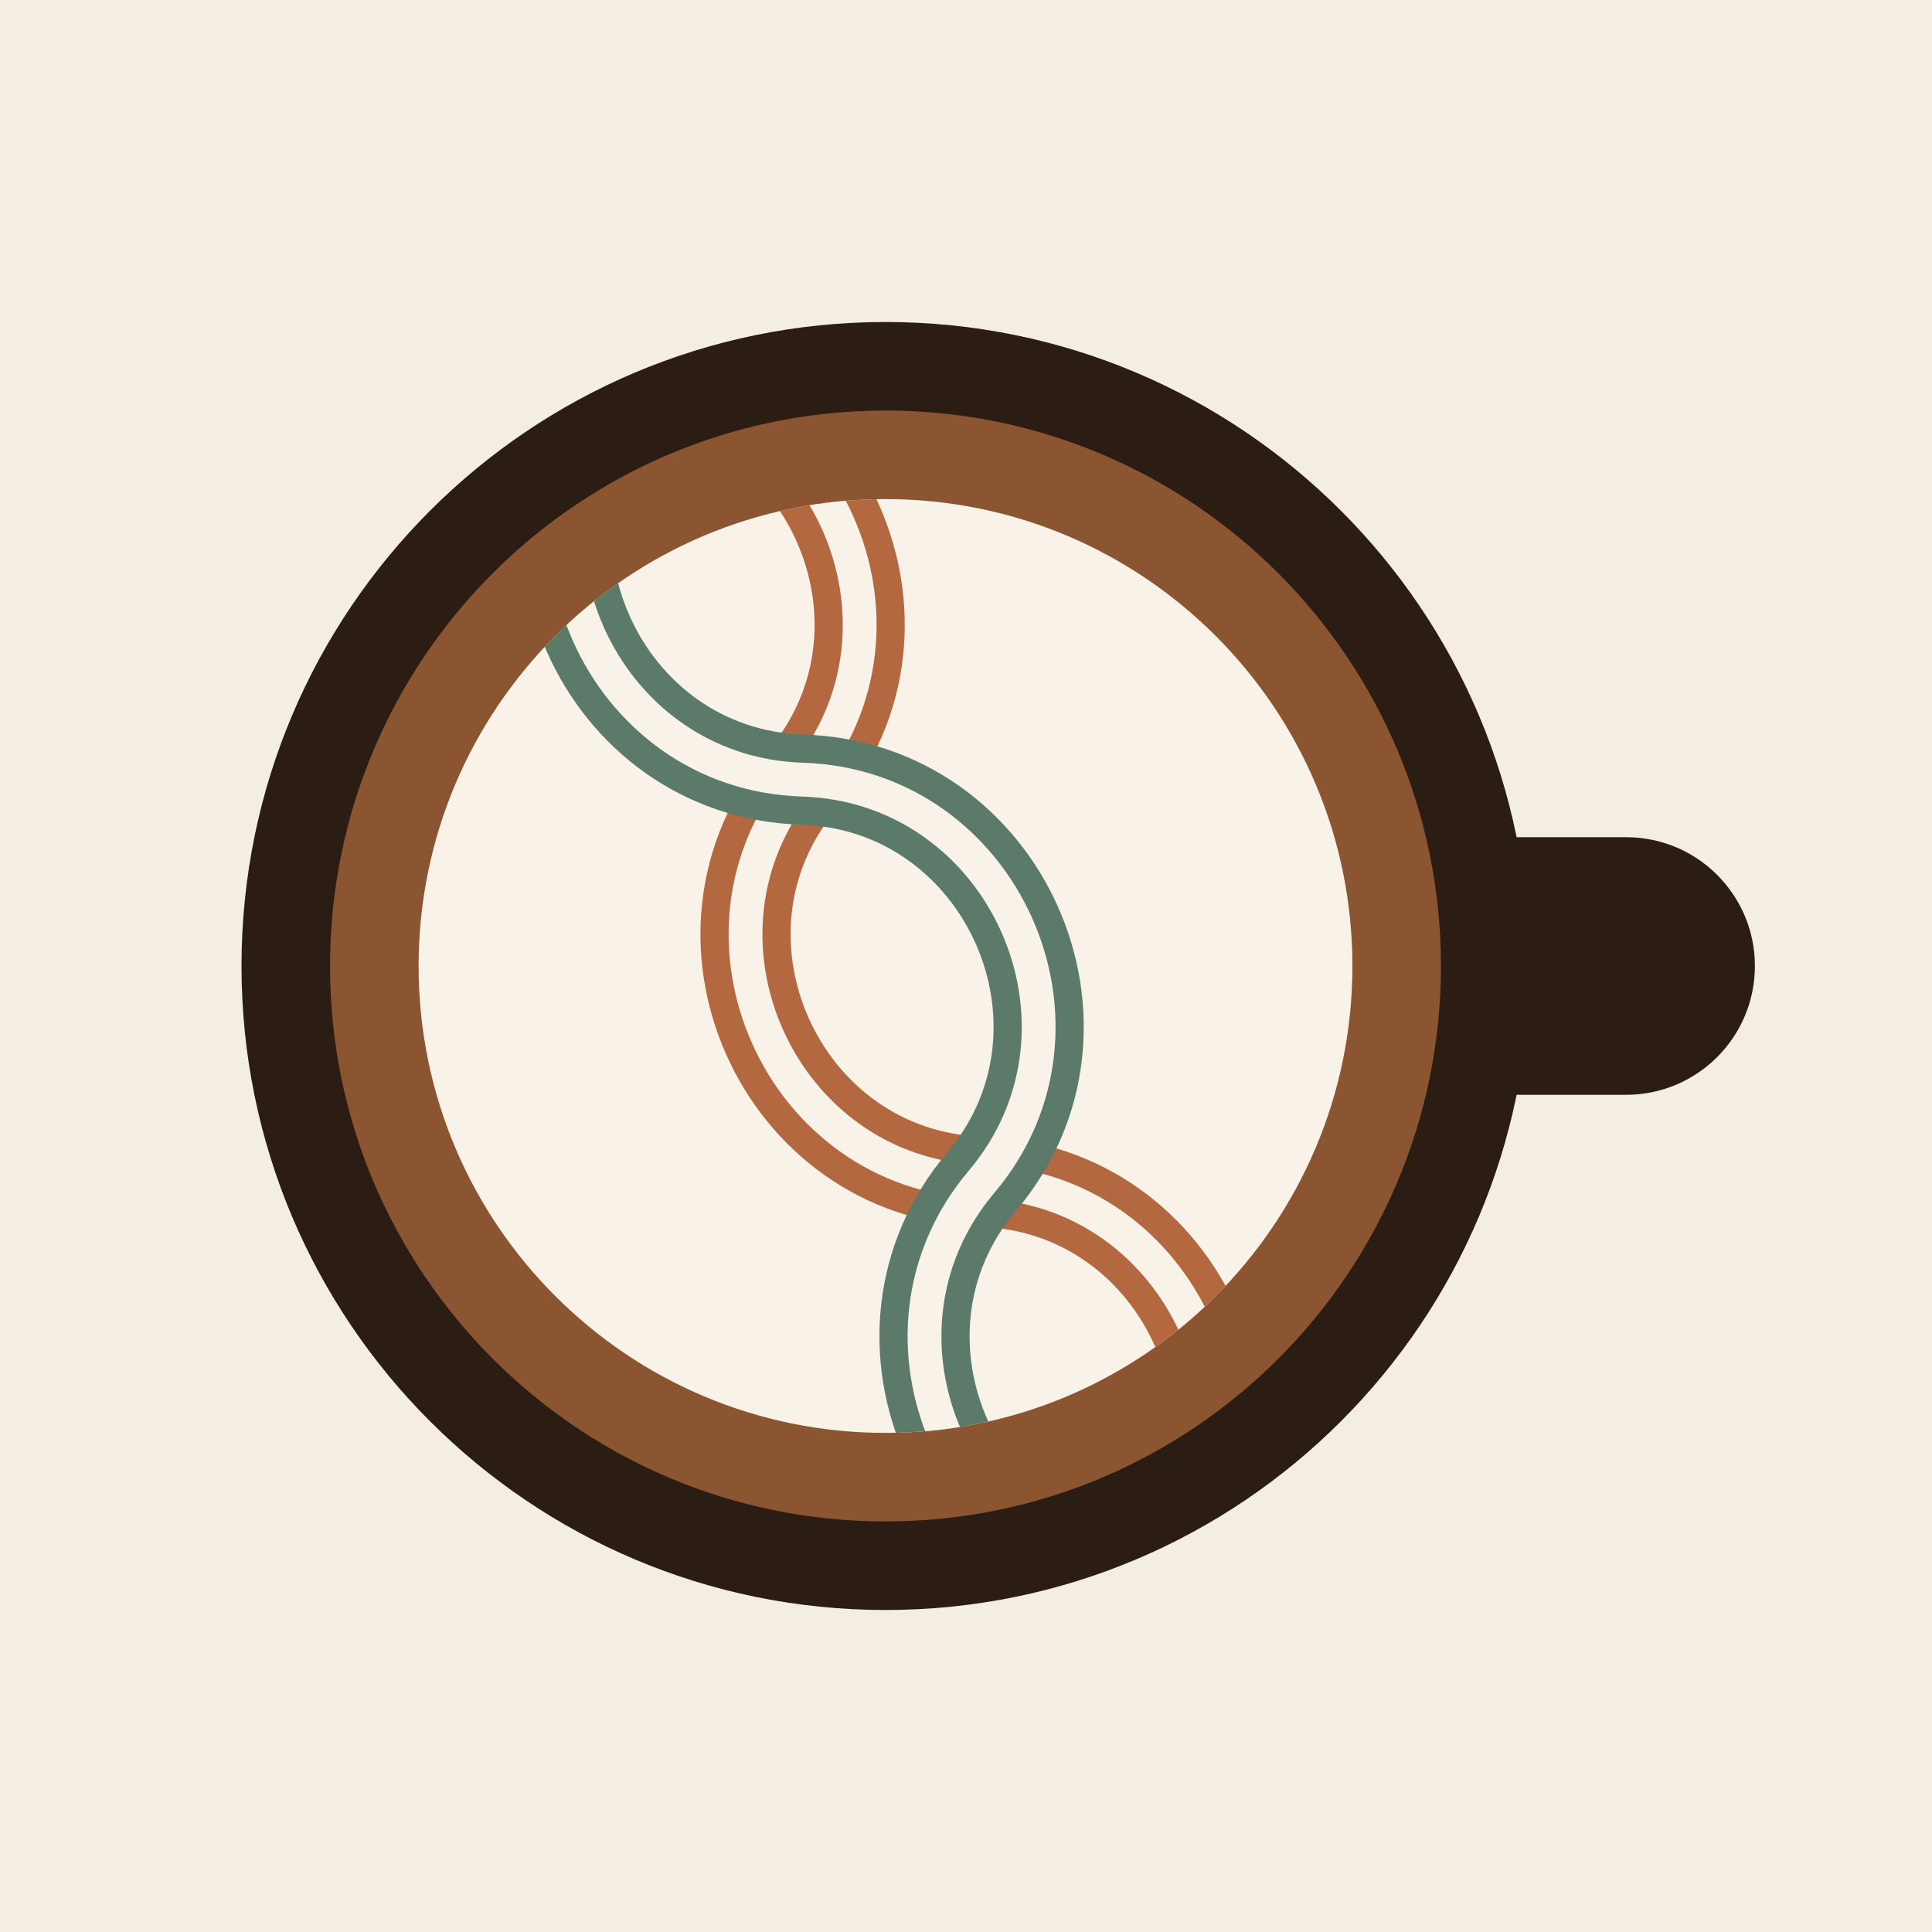
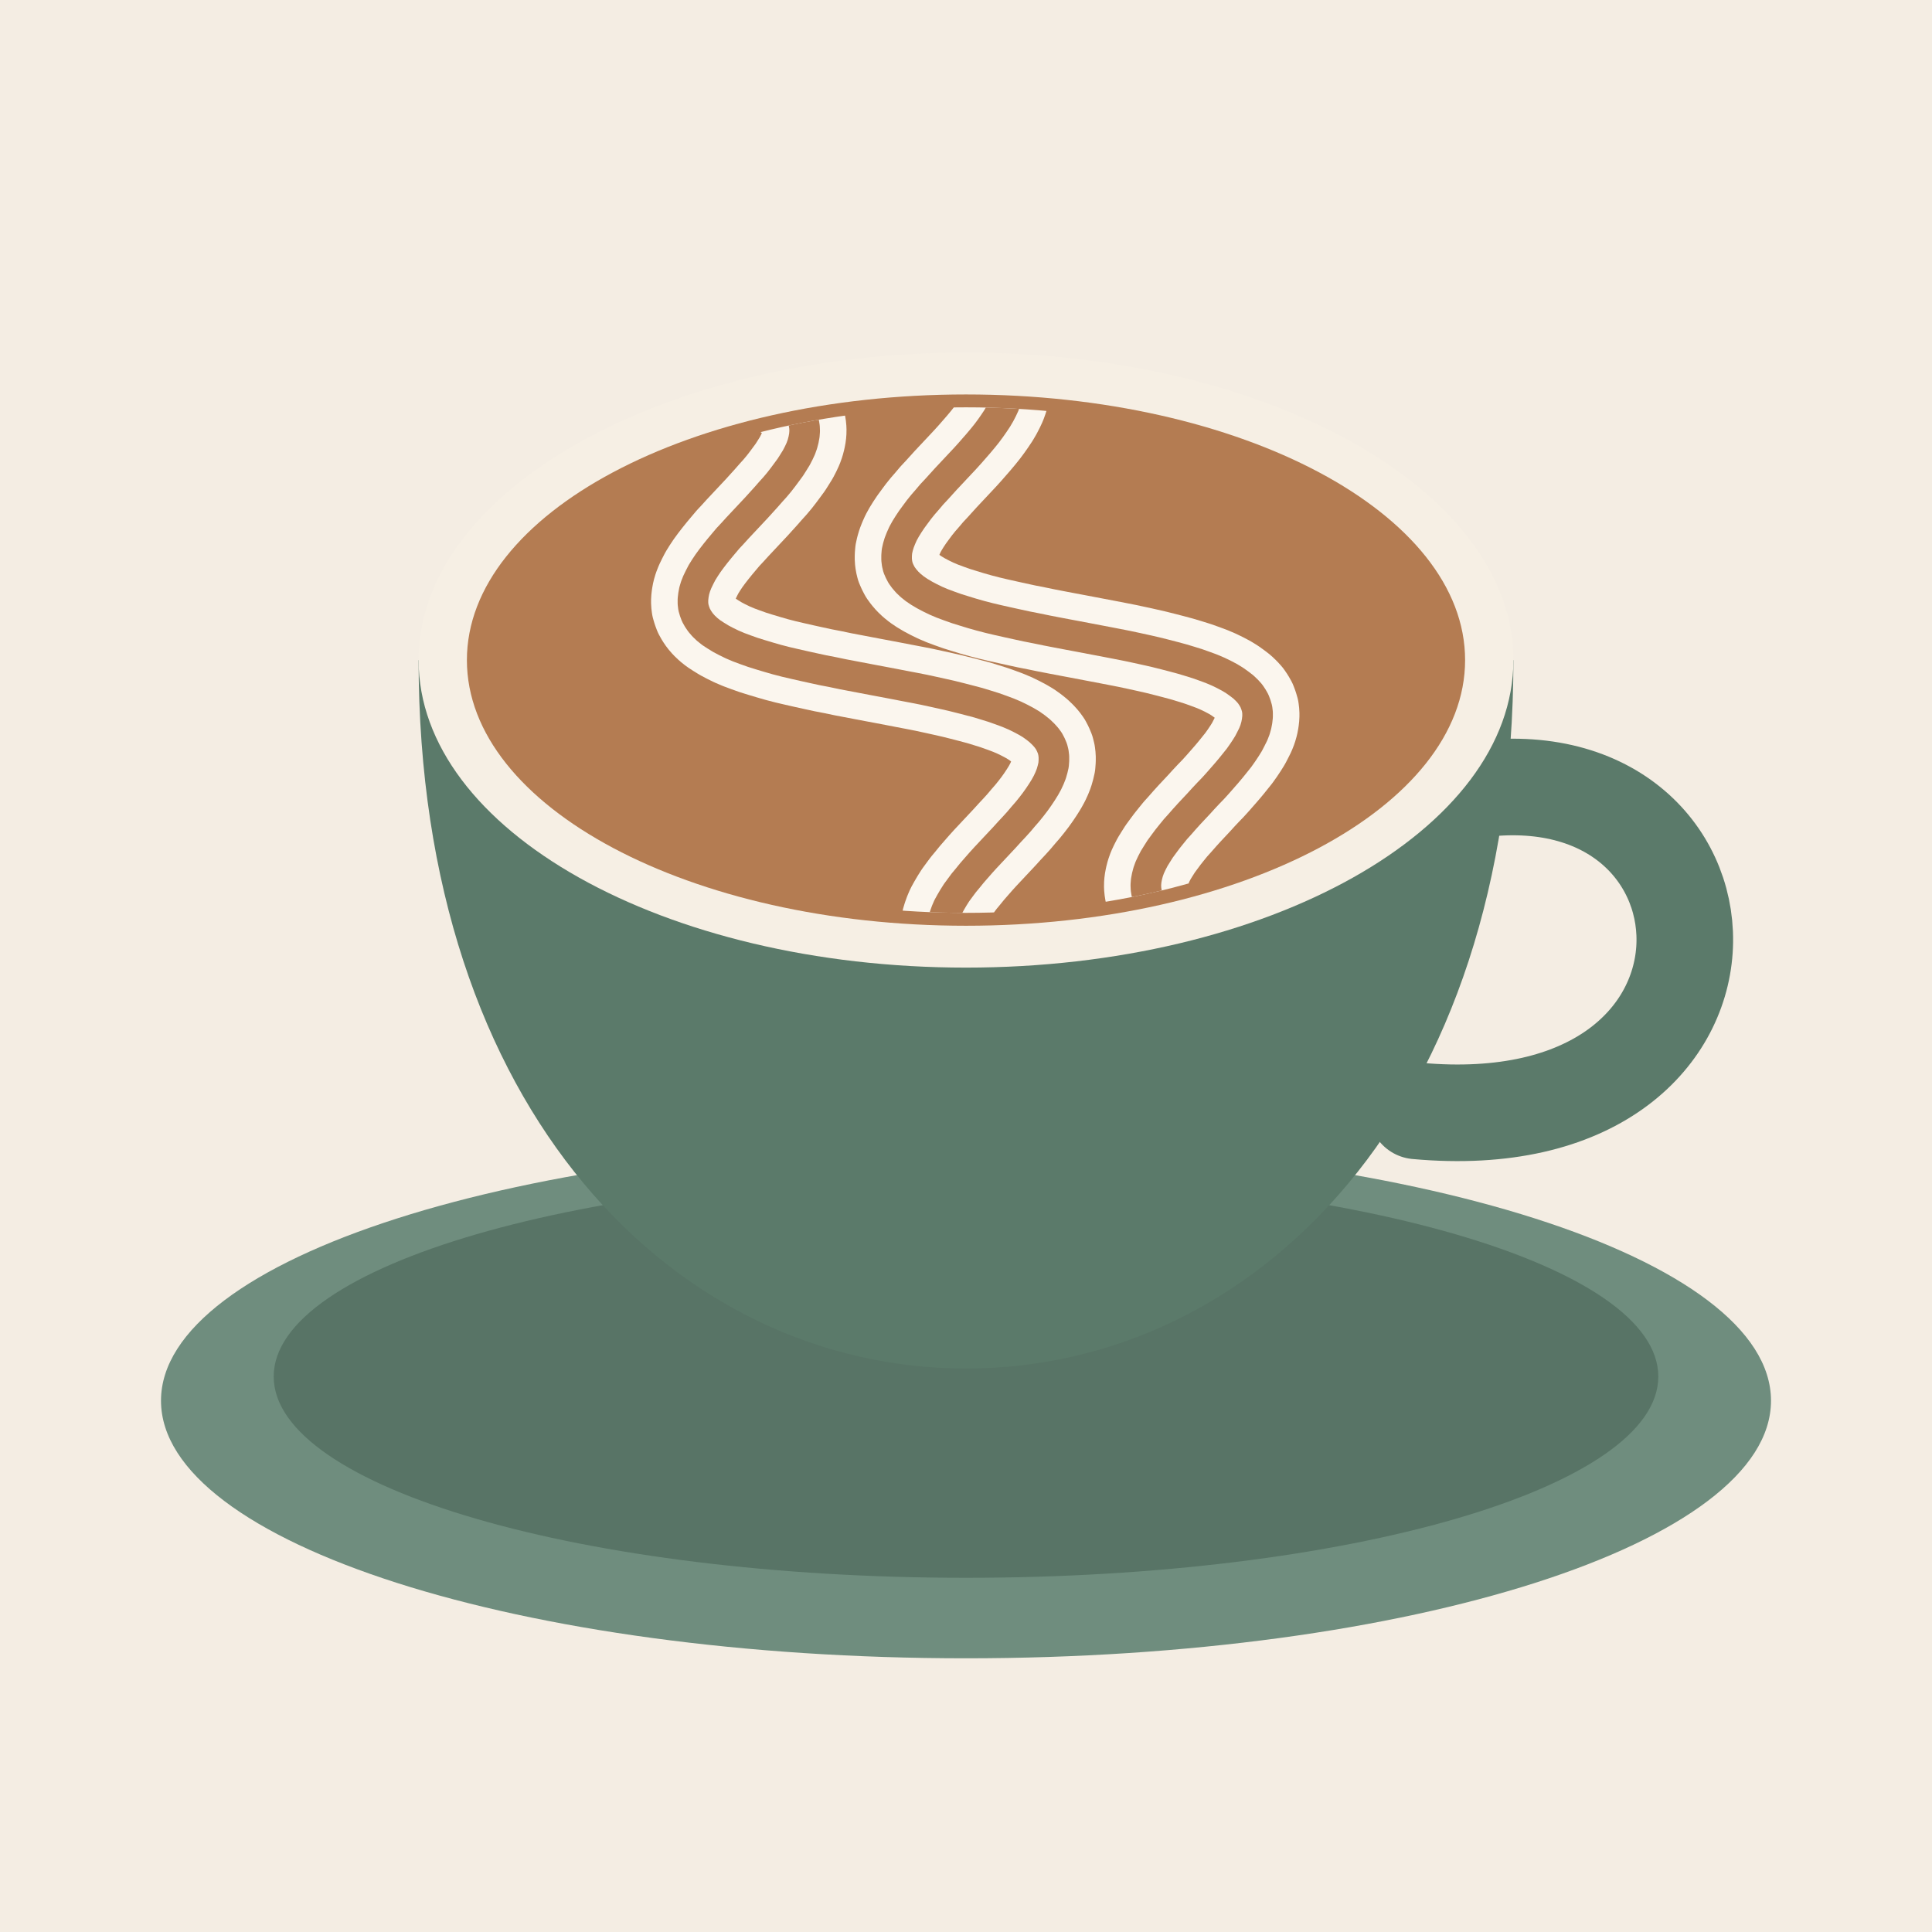
<svg xmlns="http://www.w3.org/2000/svg" viewBox="0 0 120 120">
  <rect width="120" height="120" fill="#f4ede3" />
-   <g transform="translate(-1 0)">
-     <path d="M91 52 h11 a8 8 0 0 1 0 16 h-11 z" fill="#2b1d14" />
-     <circle cx="56" cy="60" r="40" fill="#2b1d14" />
-     <circle cx="56" cy="60" r="34.5" fill="#8a5530" />
-     <circle cx="56" cy="60" r="29" fill="#f8f2e8" />
-     <clipPath id="dd-foam">
-       <circle cx="56" cy="60" r="29" />
+   <g transform="translate(3 -3)">
+     <ellipse cx="57" cy="90" rx="50" ry="16" fill="#6f8d7e" />
+     <ellipse cx="57" cy="88.5" rx="43" ry="12.5" fill="#587466" />
+     <path d="M89 52 C 106 50, 107 74, 85 72" fill="none" stroke="#5b7a6a" stroke-width="6" stroke-linecap="round" />
+     <path d="M23 44 C 23 72, 39 88, 57 88 C 75 88, 91 72, 91 44 Z" fill="#5b7a6a" />
+     <ellipse cx="57" cy="44" rx="34" ry="19.1" fill="#f6efe4" />
+     <ellipse cx="57" cy="44" rx="31" ry="16.5" fill="#b47c52" />
+     <clipPath id="dd-coffee">
+       <ellipse cx="57" cy="44" rx="29.5" ry="15.7" />
    </clipPath>
-     <g clip-path="url(#dd-foam)" fill="none" stroke-linecap="round">
-       <g transform="rotate(-24 56 60)">
-         <path d="M56.00 20.00 C67.31 25.47 67.31 41.87 56.00 47.33 C44.70 52.80 44.70 69.20 56.00 74.67 C67.31 80.13 67.31 96.53 56.00 102.00" stroke="#b4683f" stroke-width="5.6" />
-         <path d="M56.00 20.00 C67.31 25.47 67.31 41.87 56.00 47.33 C44.70 52.80 44.70 69.20 56.00 74.67 C67.31 80.13 67.31 96.53 56.00 102.00" stroke="#f8f2e8" stroke-width="2.1" />
-         <path d="M56.00 20.00 C44.70 25.47 44.70 41.87 56.00 47.33 C67.31 52.80 67.31 69.20 56.00 74.67 C44.70 80.13 44.70 96.53 56.00 102.00" stroke="#5b7a6a" stroke-width="5.6" />
-         <path d="M56.00 20.00 C44.70 25.47 44.70 41.87 56.00 47.33 C67.31 52.80 67.31 69.20 56.00 74.67 C44.70 80.13 44.70 96.53 56.00 102.00" stroke="#f8f2e8" stroke-width="2.1" />
-       </g>
+     <g clip-path="url(#dd-coffee)" fill="none" stroke-linecap="round" stroke-linejoin="round">
+       <path d="M43.14 26.51 L43.60 26.67 L44.03 26.83 L44.44 27.00 L44.82 27.18 L45.17 27.36 L45.49 27.55 L45.78 27.74 L46.04 27.94 L46.26 28.15 L46.46 28.36 L46.63 28.58 L46.76 28.81 L46.86 29.04 L46.93 29.28 L46.97 29.53 L46.98 29.78 L46.96 30.04 L46.91 30.31 L46.84 30.58 L46.74 30.86 L46.61 31.14 L46.46 31.43 L46.28 31.72 L46.09 32.02 L45.87 32.32 L45.64 32.63 L45.40 32.94 L45.14 33.25 L44.86 33.56 L44.58 33.88 L44.29 34.20 L44.00 34.52 L43.70 34.84 L43.40 35.16 L43.10 35.48 L42.80 35.80 L42.51 36.12 L42.22 36.43 L41.95 36.75 L41.69 37.06 L41.44 37.37 L41.20 37.68 L40.98 37.98 L40.78 38.28 L40.60 38.57 L40.45 38.86 L40.31 39.15 L40.20 39.43 L40.12 39.70 L40.07 39.97 L40.04 40.23 L40.04 40.48 L40.07 40.73 L40.14 40.97 L40.23 41.21 L40.36 41.44 L40.51 41.66 L40.70 41.88 L40.92 42.09 L41.17 42.29 L41.46 42.48 L41.77 42.67 L42.11 42.85 L42.48 43.03 L42.88 43.20 L43.31 43.36 L43.76 43.52 L44.24 43.67 L44.74 43.82 L45.26 43.97 L45.80 44.11 L46.36 44.24 L46.93 44.37 L47.52 44.50 L48.12 44.63 L48.74 44.75 L49.36 44.88 L49.99 45.00 L50.62 45.12 L51.25 45.24 L51.89 45.36 L52.52 45.48 L53.14 45.60 L53.77 45.72 L54.38 45.84 L54.98 45.97 L55.57 46.10 L56.14 46.23 L56.70 46.37 L57.24 46.51 L57.77 46.65 L58.26 46.80 L58.74 46.95 L59.19 47.11 L59.62 47.27 L60.02 47.44 L60.39 47.62 L60.73 47.80 L61.05 47.99 L61.33 48.19 L61.58 48.39 L61.80 48.60 L61.99 48.81 L62.15 49.03 L62.27 49.26 L62.37 49.50 L62.43 49.74 L62.46 49.99 L62.46 50.24 L62.44 50.51 L62.38 50.77 L62.30 51.05 L62.19 51.33 L62.06 51.61 L61.90 51.90 L61.72 52.19 L61.52 52.49 L61.30 52.80 L61.07 53.10 L60.82 53.41 L60.55 53.72 L60.28 54.04 L59.99 54.36 L59.70 54.67 L59.41 54.99 L59.11 55.31 L58.81 55.63 L58.51 55.95 L58.21 56.27 L57.92 56.59 L57.64 56.91 L57.37 57.22 L57.11 57.54 L56.86 57.84 L56.63 58.15 L56.41 58.45 L56.22 58.75 L56.05 59.04 L55.89 59.33 L55.77 59.61 L55.67 59.89 L55.59 60.16 L55.54 60.43 L55.52 60.69 L55.53 60.94 L55.57 61.19 L55.64 61.43 L55.74 61.67 L55.88 61.89 L56.04 62.11 L56.24 62.33 L56.47 62.53 L56.73 62.73 L57.02 62.93 L57.34 63.11 L57.69 63.29 L58.06 63.47 L58.47 63.64 L58.90 63.80 L59.36 63.96" stroke="#fbf6ee" stroke-width="5.2" />
+       <path d="M43.14 26.51 L43.60 26.67 L44.03 26.83 L44.44 27.00 L44.82 27.18 L45.17 27.36 L45.49 27.55 L45.78 27.74 L46.04 27.94 L46.26 28.15 L46.46 28.36 L46.63 28.58 L46.76 28.81 L46.86 29.04 L46.93 29.28 L46.97 29.53 L46.98 29.78 L46.96 30.04 L46.91 30.31 L46.84 30.58 L46.74 30.86 L46.61 31.14 L46.46 31.43 L46.28 31.72 L46.09 32.02 L45.87 32.32 L45.64 32.63 L45.40 32.94 L45.14 33.25 L44.86 33.56 L44.58 33.88 L44.29 34.20 L44.00 34.52 L43.70 34.84 L43.40 35.16 L43.10 35.48 L42.80 35.80 L42.51 36.12 L42.22 36.43 L41.95 36.75 L41.69 37.06 L41.44 37.37 L41.20 37.68 L40.98 37.98 L40.78 38.28 L40.60 38.57 L40.45 38.86 L40.31 39.15 L40.20 39.43 L40.12 39.70 L40.07 39.97 L40.04 40.23 L40.04 40.48 L40.07 40.73 L40.14 40.97 L40.23 41.21 L40.36 41.44 L40.51 41.66 L40.70 41.88 L40.92 42.09 L41.17 42.29 L41.46 42.48 L41.77 42.67 L42.11 42.85 L42.48 43.03 L42.88 43.20 L43.31 43.36 L43.76 43.52 L44.24 43.67 L44.74 43.82 L45.26 43.97 L45.80 44.11 L46.36 44.24 L46.93 44.37 L47.52 44.50 L48.12 44.63 L48.74 44.75 L49.36 44.88 L49.99 45.00 L50.62 45.12 L51.25 45.24 L51.89 45.36 L52.52 45.48 L53.14 45.60 L53.77 45.72 L54.38 45.84 L54.98 45.97 L55.57 46.10 L56.14 46.23 L56.70 46.37 L57.24 46.51 L57.77 46.65 L58.26 46.80 L58.74 46.95 L59.19 47.11 L59.62 47.27 L60.02 47.44 L60.39 47.62 L60.73 47.80 L61.05 47.99 L61.33 48.19 L61.58 48.39 L61.80 48.60 L61.99 48.81 L62.15 49.03 L62.27 49.26 L62.37 49.50 L62.43 49.74 L62.46 49.99 L62.46 50.24 L62.44 50.51 L62.38 50.77 L62.30 51.05 L62.19 51.33 L62.06 51.61 L61.90 51.90 L61.72 52.19 L61.52 52.49 L61.30 52.80 L61.07 53.10 L60.82 53.41 L60.55 53.72 L60.28 54.04 L59.99 54.36 L59.70 54.67 L59.41 54.99 L59.11 55.31 L58.81 55.63 L58.51 55.95 L58.21 56.27 L57.92 56.59 L57.64 56.91 L57.37 57.22 L57.11 57.54 L56.86 57.84 L56.63 58.15 L56.41 58.45 L56.22 58.75 L56.05 59.04 L55.89 59.33 L55.77 59.61 L55.67 59.89 L55.59 60.16 L55.54 60.43 L55.52 60.69 L55.53 60.94 L55.57 61.19 L55.64 61.43 L55.74 61.67 L55.88 61.89 L56.04 62.11 L56.24 62.33 L56.47 62.53 L56.73 62.73 L57.02 62.93 L57.34 63.11 L57.69 63.29 L58.06 63.47 L58.47 63.64 L58.90 63.80 L59.36 63.96" stroke="#b47c52" stroke-width="1.9" />
+       <path d="M55.79 23.80 L56.25 23.95 L56.68 24.12 L57.09 24.28 L57.46 24.46 L57.81 24.64 L58.13 24.83 L58.42 25.02 L58.68 25.22 L58.91 25.43 L59.11 25.64 L59.27 25.86 L59.41 26.09 L59.51 26.32 L59.58 26.56 L59.62 26.81 L59.63 27.06 L59.61 27.32 L59.56 27.59 L59.48 27.86 L59.38 28.14 L59.25 28.42 L59.10 28.71 L58.93 29.00 L58.73 29.30 L58.52 29.60 L58.29 29.91 L58.04 30.22 L57.78 30.53 L57.51 30.84 L57.23 31.16 L56.94 31.48 L56.64 31.80 L56.34 32.12 L56.04 32.44 L55.74 32.76 L55.45 33.08 L55.16 33.40 L54.87 33.71 L54.60 34.03 L54.33 34.34 L54.08 34.65 L53.85 34.96 L53.63 35.26 L53.43 35.56 L53.25 35.85 L53.09 36.14 L52.96 36.43 L52.85 36.71 L52.77 36.98 L52.71 37.25 L52.69 37.51 L52.69 37.76 L52.72 38.01 L52.78 38.26 L52.88 38.49 L53.00 38.72 L53.16 38.94 L53.35 39.16 L53.57 39.37 L53.82 39.57 L54.10 39.76 L54.42 39.95 L54.76 40.13 L55.13 40.31 L55.53 40.48 L55.96 40.64 L56.41 40.80 L56.89 40.95 L57.38 41.10 L57.91 41.25 L58.45 41.39 L59.00 41.52 L59.58 41.65 L60.17 41.78 L60.77 41.91 L61.38 42.03 L62.01 42.16 L62.63 42.28 L63.26 42.40 L63.90 42.52 L64.53 42.64 L65.16 42.76 L65.79 42.88 L66.41 43.00 L67.02 43.12 L67.63 43.25 L68.22 43.38 L68.79 43.51 L69.35 43.65 L69.89 43.79 L70.41 43.93 L70.91 44.08 L71.39 44.23 L71.84 44.39 L72.27 44.55 L72.67 44.72 L73.04 44.90 L73.38 45.08 L73.69 45.27 L73.97 45.47 L74.23 45.67 L74.45 45.88 L74.64 46.09 L74.79 46.31 L74.92 46.54 L75.01 46.78 L75.08 47.02 L75.11 47.27 L75.11 47.52 L75.08 47.79 L75.03 48.05 L74.95 48.33 L74.84 48.61 L74.70 48.89 L74.55 49.18 L74.37 49.47 L74.17 49.77 L73.95 50.08 L73.71 50.38 L73.46 50.69 L73.20 51.00 L72.92 51.32 L72.64 51.64 L72.35 51.96 L72.05 52.27 L71.75 52.59 L71.45 52.92 L71.15 53.24 L70.86 53.55 L70.57 53.87 L70.29 54.19 L70.01 54.50 L69.75 54.82 L69.51 55.12 L69.28 55.43 L69.06 55.73 L68.87 56.03 L68.69 56.32 L68.54 56.61 L68.41 56.89 L68.31 57.17 L68.24 57.44 L68.19 57.71 L68.17 57.97 L68.18 58.22 L68.22 58.47 L68.29 58.71 L68.39 58.95 L68.52 59.17 L68.69 59.39 L68.88 59.61 L69.11 59.81 L69.37 60.01 L69.66 60.21 L69.98 60.39 L70.33 60.57 L70.71 60.75 L71.12 60.92 L71.55 61.08 L72.01 61.24" stroke="#fbf6ee" stroke-width="5.2" />
+       <path d="M55.79 23.80 L56.25 23.95 L56.68 24.12 L57.09 24.28 L57.46 24.46 L57.81 24.64 L58.13 24.83 L58.42 25.02 L58.68 25.22 L58.91 25.43 L59.11 25.64 L59.27 25.86 L59.41 26.09 L59.51 26.32 L59.58 26.56 L59.62 26.81 L59.63 27.06 L59.61 27.32 L59.56 27.59 L59.48 27.86 L59.38 28.14 L59.25 28.42 L59.10 28.71 L58.93 29.00 L58.73 29.30 L58.52 29.60 L58.29 29.91 L58.04 30.22 L57.78 30.53 L57.51 30.84 L57.23 31.16 L56.94 31.48 L56.64 31.80 L56.34 32.12 L56.04 32.44 L55.74 32.76 L55.45 33.08 L55.16 33.40 L54.87 33.71 L54.60 34.03 L54.33 34.34 L54.08 34.65 L53.85 34.96 L53.63 35.26 L53.43 35.56 L53.25 35.85 L53.09 36.14 L52.96 36.43 L52.85 36.71 L52.77 36.98 L52.71 37.25 L52.69 37.51 L52.69 37.76 L52.72 38.01 L52.78 38.26 L52.88 38.49 L53.00 38.72 L53.16 38.94 L53.35 39.16 L53.57 39.37 L53.82 39.57 L54.10 39.76 L54.42 39.95 L54.76 40.13 L55.13 40.31 L55.53 40.48 L55.96 40.64 L56.41 40.80 L56.89 40.95 L57.38 41.10 L57.91 41.25 L58.45 41.39 L59.00 41.52 L59.58 41.65 L60.17 41.78 L60.77 41.91 L61.38 42.03 L62.01 42.16 L62.63 42.28 L63.26 42.40 L63.90 42.52 L64.53 42.64 L65.16 42.76 L65.79 42.88 L66.41 43.00 L67.02 43.12 L67.63 43.25 L68.22 43.38 L68.79 43.51 L69.35 43.65 L69.89 43.79 L70.41 43.93 L70.91 44.08 L71.39 44.23 L71.84 44.39 L72.27 44.55 L72.67 44.72 L73.04 44.90 L73.38 45.08 L73.69 45.27 L73.97 45.47 L74.23 45.67 L74.45 45.88 L74.64 46.09 L74.79 46.31 L74.92 46.54 L75.01 46.78 L75.08 47.02 L75.11 47.27 L75.11 47.52 L75.08 47.79 L75.03 48.05 L74.95 48.33 L74.84 48.61 L74.70 48.89 L74.55 49.18 L74.37 49.47 L74.17 49.77 L73.95 50.08 L73.71 50.38 L73.46 50.69 L73.20 51.00 L72.92 51.32 L72.64 51.64 L72.35 51.96 L72.05 52.27 L71.75 52.59 L71.45 52.92 L71.15 53.24 L70.86 53.55 L70.57 53.87 L70.29 54.19 L70.01 54.50 L69.75 54.82 L69.51 55.12 L69.28 55.43 L69.06 55.73 L68.87 56.03 L68.69 56.32 L68.54 56.61 L68.41 56.89 L68.31 57.17 L68.24 57.44 L68.19 57.71 L68.17 57.97 L68.18 58.22 L68.22 58.47 L68.29 58.71 L68.39 58.95 L68.52 59.17 L68.69 59.39 L68.88 59.61 L69.11 59.81 L69.37 60.01 L69.66 60.21 L69.98 60.39 L70.33 60.57 L70.71 60.75 L71.12 60.92 L71.55 61.08 L72.01 61.24" stroke="#b47c52" stroke-width="1.9" />
    </g>
  </g>
</svg>
